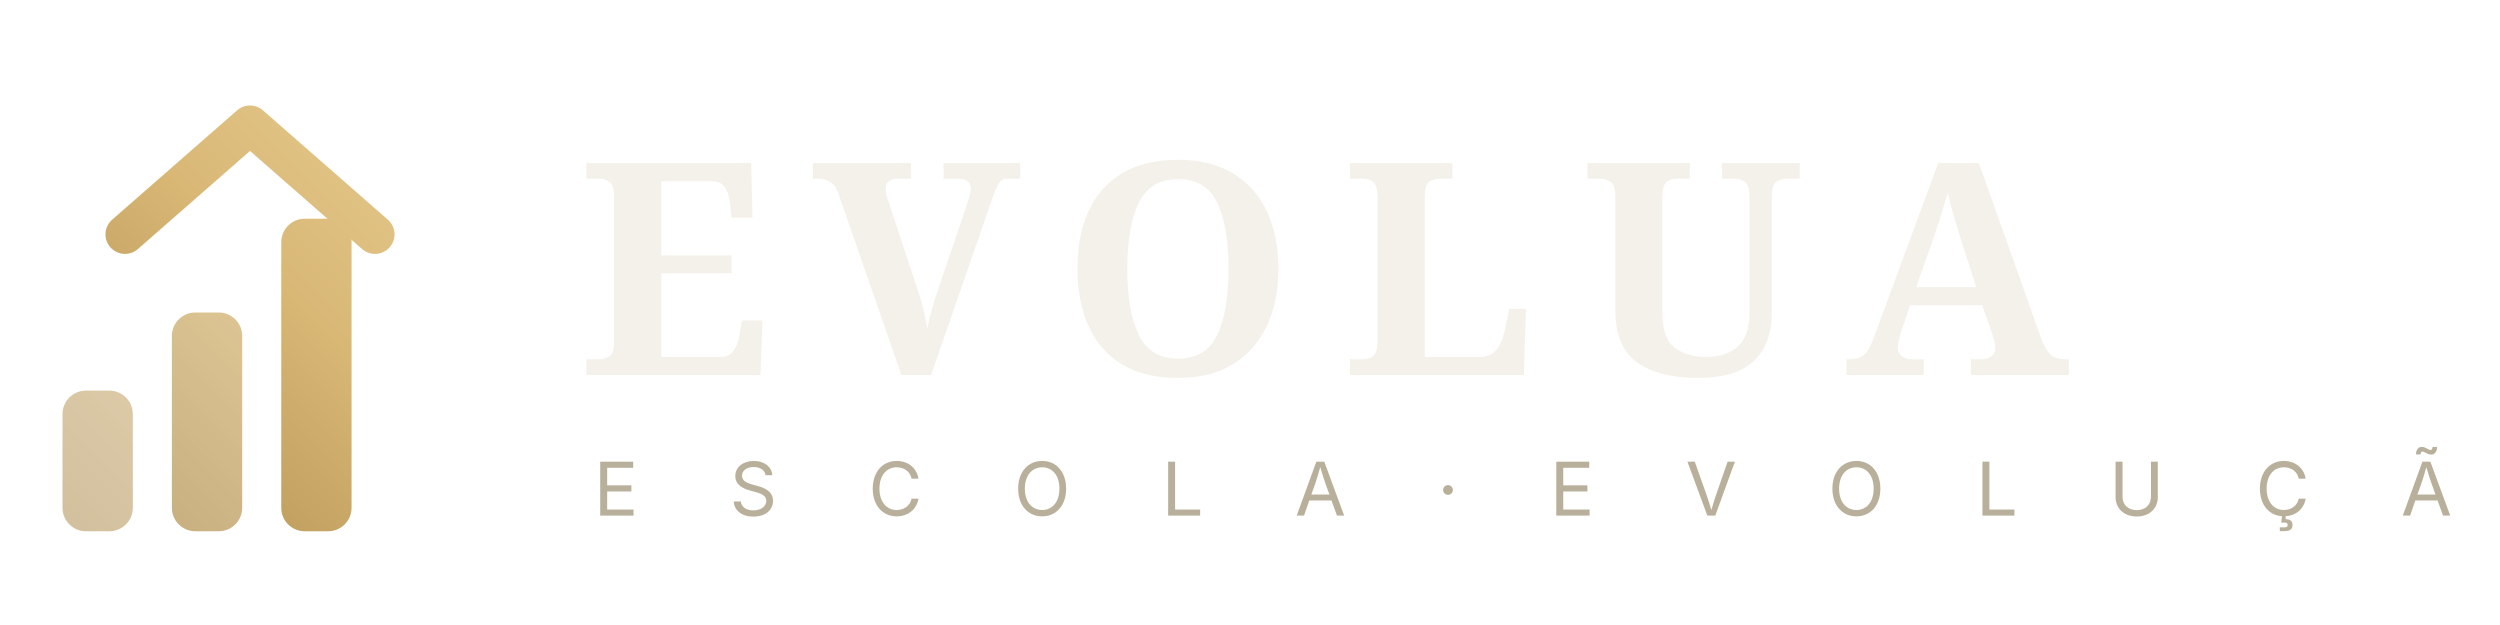
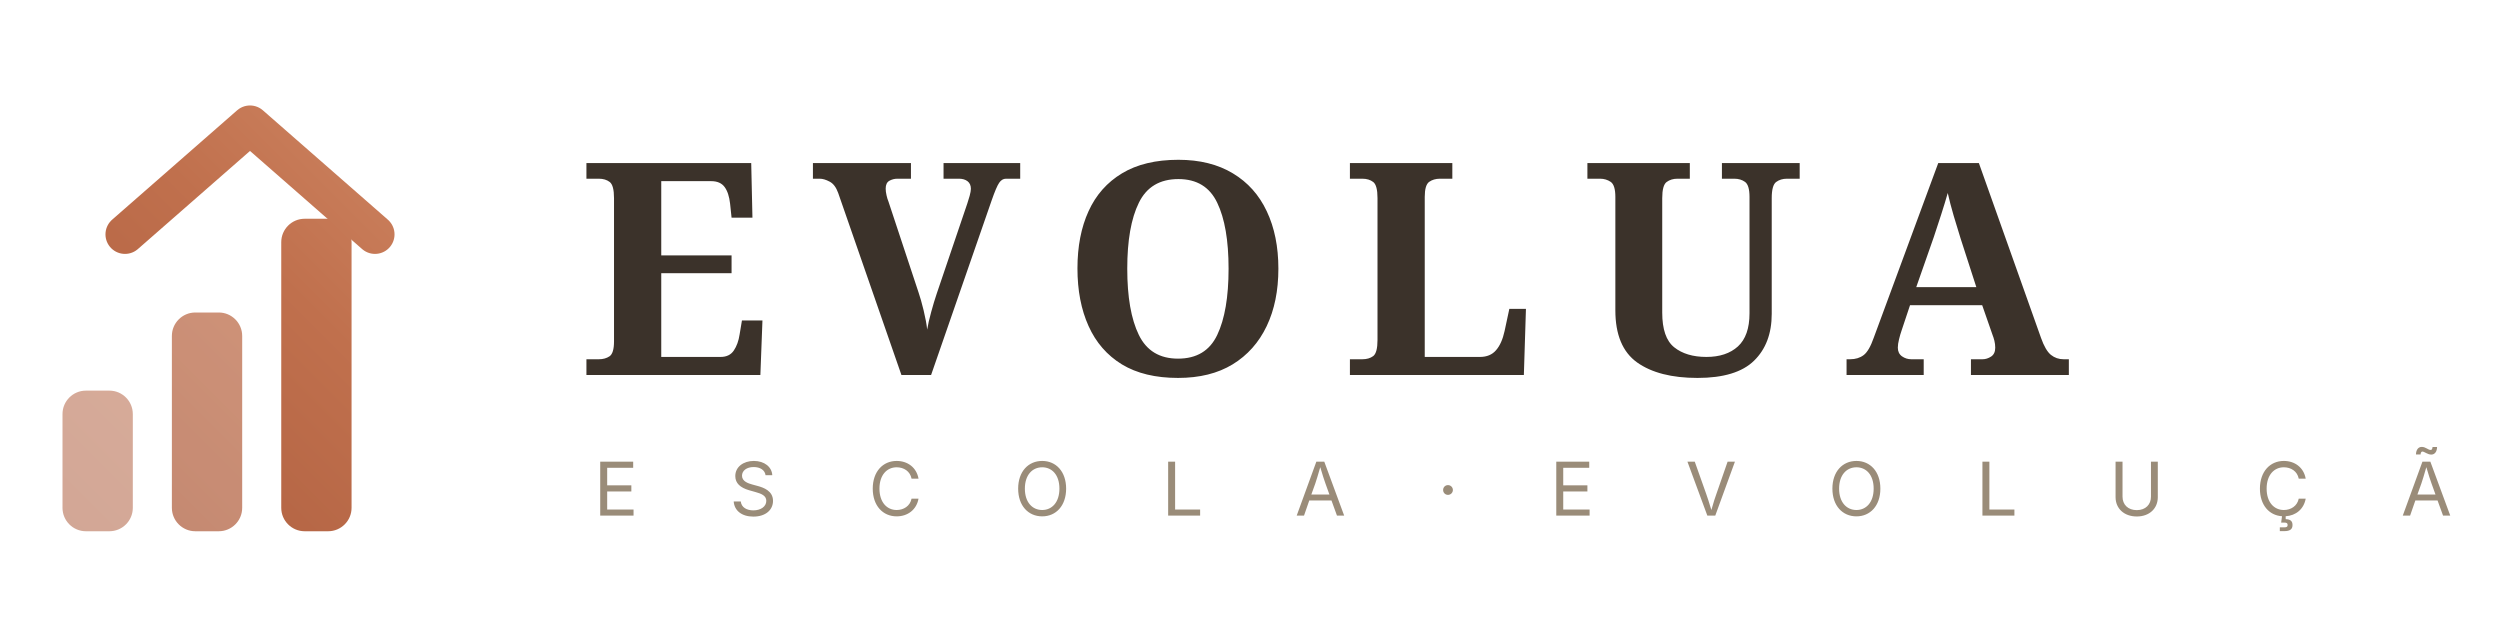
<svg xmlns="http://www.w3.org/2000/svg" width="320" height="80" viewBox="0 0 320 80" fill="none" role="img" aria-label="EVOLUA">
  <defs>
    <linearGradient id="gold" x1="0" y1="80" x2="80" y2="0" gradientUnits="userSpaceOnUse">
-       <stop stop-color="#9c7b3f" />
-       <stop offset="0.5" stop-color="#d9b876" />
-       <stop offset="1" stop-color="#f1dca7" />
+       <stop stop-color="#a6573a" />
+       <stop offset="0.5" stop-color="#c0704d" />
+       <stop offset="1" stop-color="#dd9b78" />
    </linearGradient>
  </defs>
  <g>
    <rect x="8" y="50" width="9" height="18" rx="3" fill="url(#gold)" opacity="0.55" />
    <rect x="22" y="40" width="9" height="28" rx="3" fill="url(#gold)" opacity="0.75" />
    <rect x="36" y="28" width="9" height="40" rx="3" fill="url(#gold)" />
    <path d="M16 30 L32 16 L48 30" stroke="url(#gold)" stroke-width="5" stroke-linecap="round" stroke-linejoin="round" fill="none" />
  </g>
-   <text x="74" y="48" font-family="'Cormorant Garamond', Georgia, serif" font-size="38" font-weight="600" letter-spacing="6" fill="#f4f1ea">EVOLUA</text>
-   <text x="76" y="66" font-family="'Inter', Arial, sans-serif" font-size="9.5" letter-spacing="4.5" fill="#b9b09c">E S C O L A · E V O L U Ç Ã O</text>
+   <text x="74" y="48" font-family="'Cormorant Garamond', Georgia, serif" font-size="38" font-weight="600" letter-spacing="6" fill="#3b322a">EVOLUA</text>
+   <text x="76" y="66" font-family="'Inter', Arial, sans-serif" font-size="9.5" letter-spacing="4.5" fill="#9a8c79">E S C O L A · E V O L U Ç Ã O</text>
</svg>
